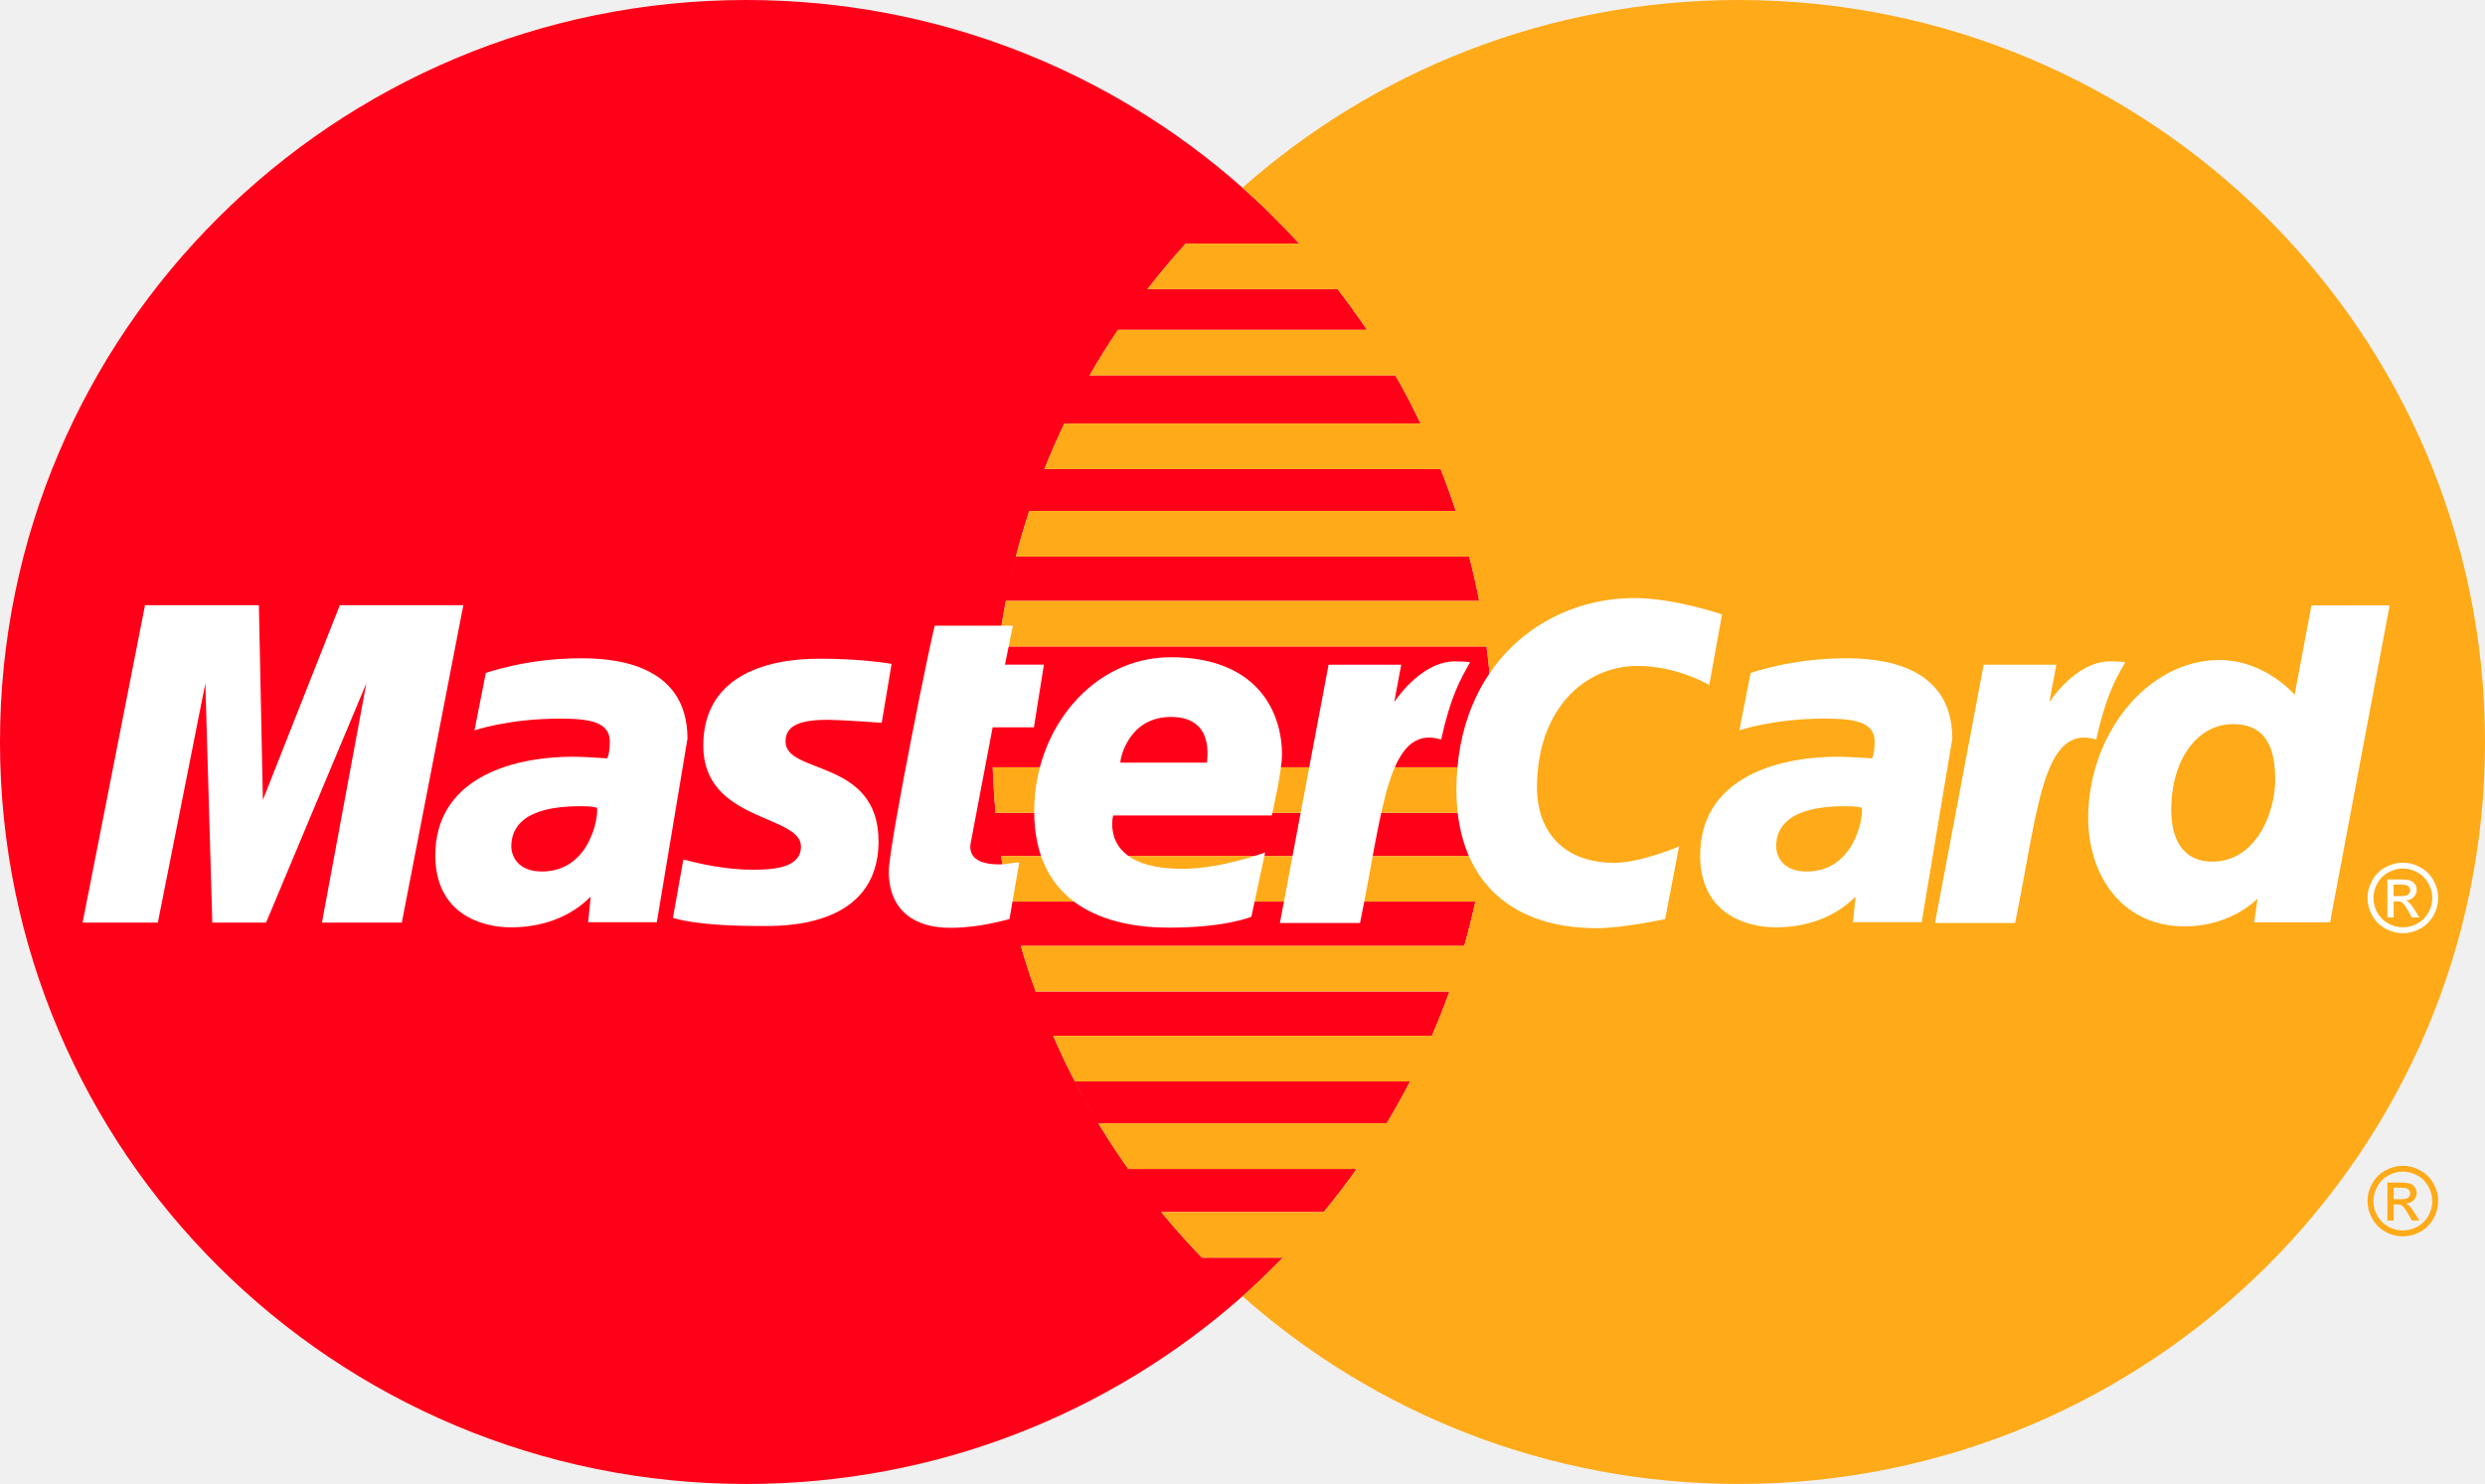
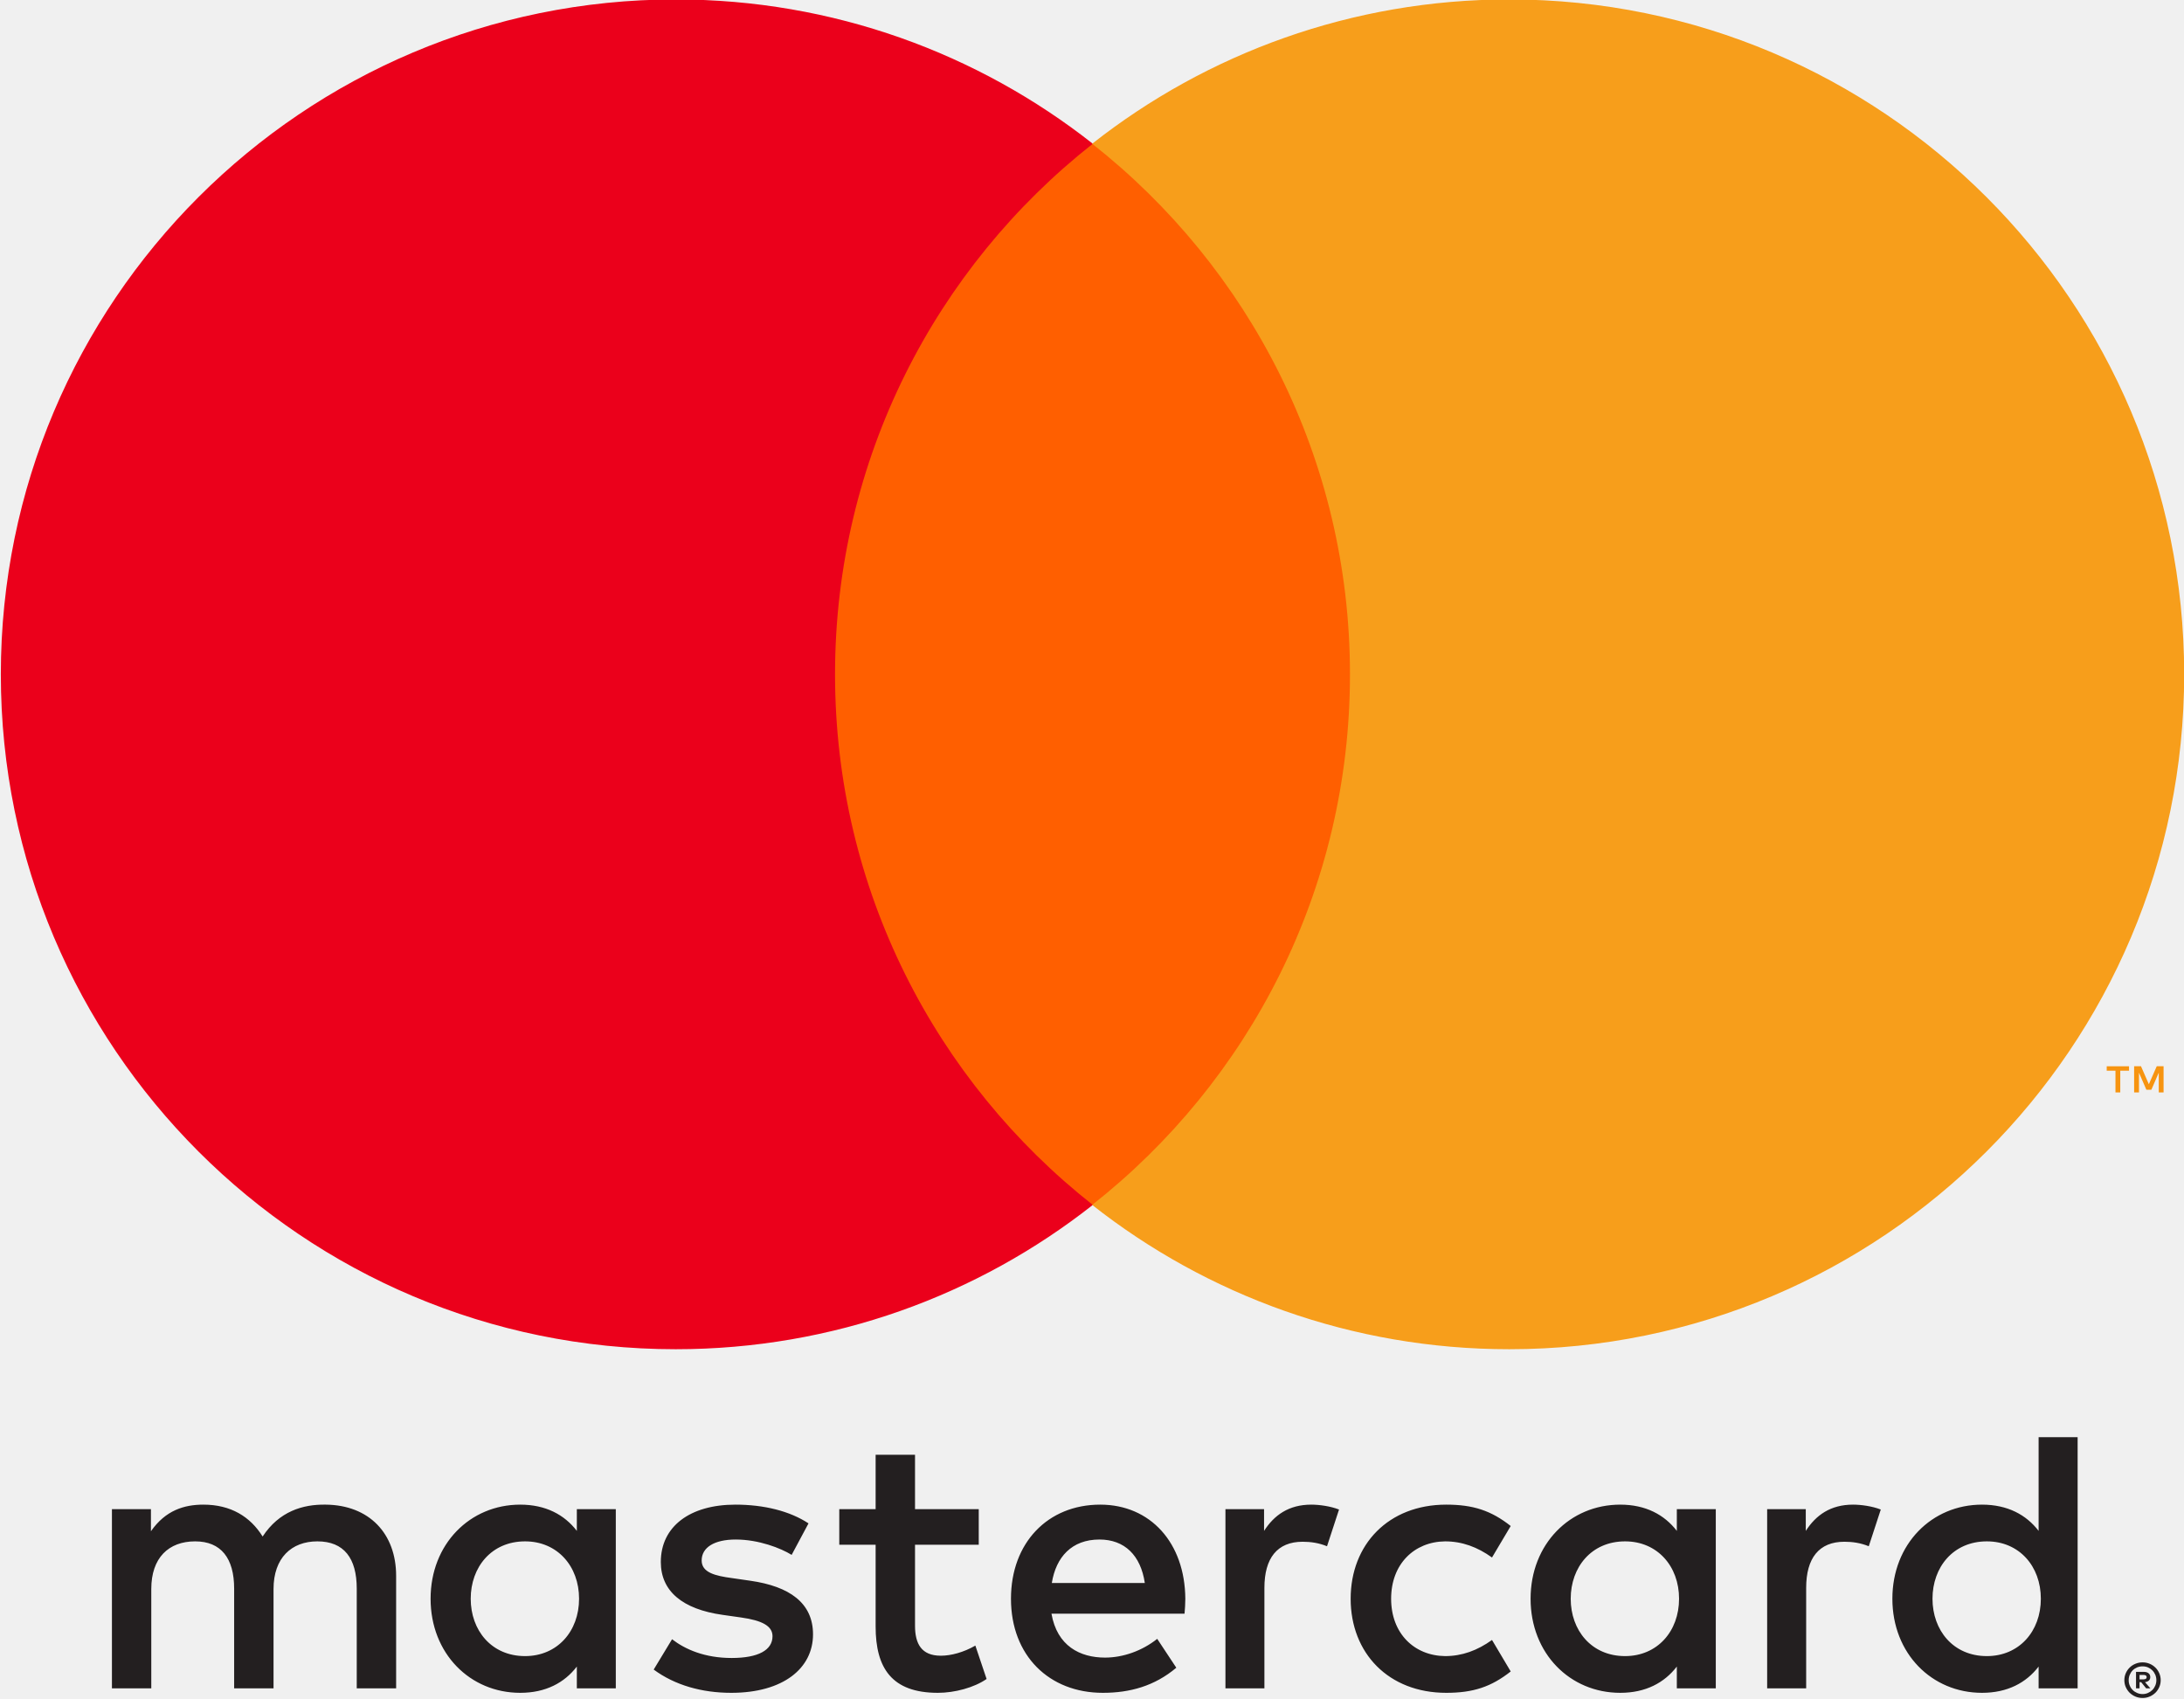
- <svg xmlns="http://www.w3.org/2000/svg" id="svg2985" version="1.1" width="1025.219" height="612.25">
-   <defs id="defs2989" />
-   <g id="g3478" transform="translate(-21.53125,-20.125)">
-     <g id="g3456">
-       <g id="g3159">
-         <path id="path3086" d="m 329.438,20.125 c -170.062,0 -307.906,137.055 -307.906,306.125 0,169.07 137.844,306.125 307.906,306.125 78.576,0 150.282,-29.28 204.688,-77.438 4.326,-3.829 8.529,-7.782 12.625,-11.844 1.365,-1.354 2.722,-2.714 4.062,-4.094 l -33.375,0 c 1.341,1.38 2.697,2.74 4.062,4.094 -1.364,-1.351 -2.724,-2.718 -4.062,-4.094 -5.874,-6.04 -11.482,-12.31 -16.844,-18.812 -1.183,-1.435 -2.374,-2.887 -3.531,-4.344 1.159,1.461 2.345,2.904 3.531,4.344 l 67.031,0 c 4.745,-5.76 9.303,-11.683 13.625,-17.781 l -94.25,0 c 2.16,3.049 4.36,6.068 6.625,9.031 -2.271,-2.967 -4.462,-5.981 -6.625,-9.031 -5.28,-7.447 -10.236,-15.147 -14.844,-23.062 -5.972,-10.258 -11.361,-20.877 -16.125,-31.844 -1.308,-3.012 -2.568,-6.033 -3.781,-9.094 -1.205,-3.042 -2.359,-6.13 -3.469,-9.219 -2.22,-6.182 -4.27,-12.454 -6.094,-18.812 l 182.906,0 c 1.726,-6.016 3.266,-12.12 4.625,-18.281 l -192.156,0 c 1.019,4.621 2.15,9.206 3.375,13.75 -1.228,-4.545 -2.355,-9.125 -3.375,-13.75 -2.003,-9.086 -3.61,-18.319 -4.781,-27.688 -0.12,-0.964 -0.232,-1.94 -0.344,-2.906 0.114,0.974 0.22,1.935 0.344,2.906 0.377,2.967 0.793,5.93 1.25,8.875 l 199.219,0 c 0.914,-5.891 1.679,-11.815 2.25,-17.812 l -203.719,0 c -0.59,-6.203 -0.975,-12.476 -1.188,-18.781 -0.059,-1.736 -0.096,-3.476 -0.125,-5.219 -0.029,-1.738 -0.062,-3.474 -0.062,-5.219 0,1.747 0.03,3.48 0.062,5.219 0.032,1.739 0.067,3.486 0.125,5.219 l 206.094,0 c 0.052,-1.547 0.093,-3.105 0.125,-4.656 0.003,-0.188 -0.003,-0.376 0,-0.562 9.8e-4,-0.062 -10e-4,-0.125 0,-0.188 0.03,-1.677 0.062,-3.347 0.062,-5.031 0,-2.845 -0.045,-5.673 -0.125,-8.5 -0.294,-10.44 -1.121,-20.757 -2.438,-30.906 l -201.344,0 c -0.836,6.448 -1.475,12.961 -1.906,19.531 -0.108,1.643 -0.2,3.288 -0.281,4.938 -0.068,1.37 -0.138,2.751 -0.188,4.125 0.048,-1.378 0.121,-2.752 0.188,-4.125 0.08,-1.651 0.175,-3.294 0.281,-4.938 1.253,-19.423 4.334,-38.356 9.062,-56.625 1.645,-6.357 3.493,-12.623 5.531,-18.812 0.482,-1.462 0.966,-2.922 1.469,-4.375 0.498,-1.439 1.012,-2.883 1.531,-4.312 -0.52,1.441 -1.032,2.862 -1.531,4.312 -0.5,1.45 -0.988,2.917 -1.469,4.375 l 175.969,0 c -1.922,-5.833 -3.991,-11.608 -6.25,-17.281 l -163.469,0 c -0.565,1.418 -1.115,2.851 -1.656,4.281 0.544,-1.43 1.091,-2.862 1.656,-4.281 2.543,-6.388 5.296,-12.643 8.25,-18.812 0.805,-1.681 1.634,-3.367 2.469,-5.031 0.843,-1.679 1.69,-3.338 2.562,-5 -0.867,1.654 -1.725,3.329 -2.562,5 -0.838,1.671 -1.66,3.343 -2.469,5.031 l 146.969,0 c -1.096,-2.289 -2.225,-4.555 -3.375,-6.812 -0.545,-1.069 -1.067,-2.126 -1.625,-3.188 -0.143,-0.273 -0.294,-0.54 -0.438,-0.812 -0.165,-0.312 -0.334,-0.625 -0.5,-0.938 -0.825,-1.549 -1.649,-3.092 -2.5,-4.625 -0.645,-1.162 -1.308,-2.316 -1.969,-3.469 l -126.156,0 c 3.677,-6.42 7.598,-12.693 11.719,-18.812 0.968,-1.438 1.945,-2.86 2.938,-4.281 0.985,-1.41 1.992,-2.826 3,-4.219 2.026,-2.8 4.069,-5.553 6.188,-8.281 5.019,-6.466 10.299,-12.74 15.812,-18.781 l 46.812,0 c -1.847,-2.023 -3.726,-4.026 -5.625,-6 C 546.209,108.704 540.283,103.014 534.125,97.562 479.72,49.405 408.013,20.125 329.438,20.125 z m 165.469,119.281 c -2.115,2.724 -4.167,5.483 -6.188,8.281 -1.01,1.399 -2.013,2.803 -3,4.219 -0.987,1.416 -1.973,2.849 -2.938,4.281 l 102.688,0 c -3.86,-5.73 -7.895,-11.334 -12.125,-16.781 l -78.438,0 z M 440.625,249.75 c -1.559,6.022 -2.93,12.123 -4.125,18.281 l 195.281,0 c -1.195,-6.158 -2.566,-12.259 -4.125,-18.281 l -187.031,0 z m 8.156,179.438 c 1.113,3.1 2.261,6.167 3.469,9.219 1.208,3.052 2.477,6.089 3.781,9.094 l 156.219,0 c 2.61,-6.009 5.023,-12.112 7.25,-18.312 l -170.719,0 z m 23.375,50.156 c 0.83,1.426 1.679,2.838 2.531,4.25 l 118.906,0 c 3.41,-5.648 6.641,-11.404 9.688,-17.281 l -138.281,0 c 2.284,4.408 4.666,8.754 7.156,13.031 z m 89.875,-353.688 c 0.743,0.85 1.485,1.704 2.219,2.562 -0.733,-0.858 -1.477,-1.713 -2.219,-2.562 z m 26.281,34.781 c 0.594,0.915 1.196,1.828 1.781,2.75 -0.586,-0.924 -1.185,-1.832 -1.781,-2.75 z m 4.25,6.75 c 0.547,0.892 1.087,1.79 1.625,2.688 -0.537,-0.897 -1.079,-1.796 -1.625,-2.688 z m 16.938,31.625 c 0.559,1.212 1.113,2.435 1.656,3.656 -0.544,-1.222 -1.097,-2.443 -1.656,-3.656 z m -8.969,272.719 c -0.359,0.66 -0.73,1.312 -1.094,1.969 0.363,-0.656 0.735,-1.309 1.094,-1.969 z m -10.625,18.031 c -0.53,0.833 -1.056,1.672 -1.594,2.5 0.538,-0.828 1.064,-1.666 1.594,-2.5 z M 564.25,524.281 c -0.733,0.858 -1.476,1.712 -2.219,2.562 0.742,-0.849 1.486,-1.705 2.219,-2.562 z m -4.844,5.531 c -0.882,0.984 -1.762,1.965 -2.656,2.938 0.893,-0.971 1.775,-1.955 2.656,-2.938 z m -6.031,6.562 c -0.681,0.717 -1.375,1.415 -2.062,2.125 0.687,-0.71 1.382,-1.409 2.062,-2.125 z" style="fill:#ff0018;fill-opacity:1;fill-rule:evenodd;stroke:none" />
-         <path id="path3155" d="m 738.844,20.125 c -78.576,0 -150.282,29.28 -204.688,77.438 8.205,7.264 15.993,14.975 23.375,23.062 l -46.812,0 c -5.51,6.039 -10.764,12.318 -15.781,18.781 l 78.406,0 c 4.23,5.448 8.265,11.052 12.125,16.781 l -102.688,0 c -4.121,6.12 -8.041,12.391 -11.719,18.812 l 126.156,0 c 3.707,6.469 7.172,13.091 10.406,19.844 l -146.969,0 c -2.949,6.159 -5.711,12.435 -8.25,18.812 l 163.469,0 c 2.259,5.673 4.328,11.448 6.25,17.281 l -175.969,0 c -3.968,12.051 -7.204,24.436 -9.656,37.094 1.195,-6.158 2.566,-12.259 4.125,-18.281 l 187.031,0 c 1.559,6.022 2.93,12.124 4.125,18.281 l -195.281,0 c -1.509,7.791 -2.722,15.667 -3.625,23.656 0.184,-1.62 0.385,-3.232 0.594,-4.844 l 201.344,0 c 1.673,12.897 2.562,26.053 2.562,39.406 0,3.495 -0.071,6.971 -0.188,10.438 l -206.094,0 c 0.213,6.318 0.626,12.566 1.219,18.781 l 203.688,0 c -0.571,5.997 -1.336,11.921 -2.25,17.812 l -199.219,0 c 0.984,6.344 2.162,12.603 3.531,18.812 l 192.156,0 c -1.359,6.161 -2.899,12.266 -4.625,18.281 l -182.906,0 c 1.826,6.364 3.872,12.625 6.094,18.812 l 170.719,0 c -2.227,6.201 -4.64,12.303 -7.25,18.312 l -156.219,0 c 5.425,12.487 11.674,24.534 18.656,36.094 -3.408,-5.648 -6.642,-11.404 -9.688,-17.281 l 138.281,0 c -3.047,5.877 -6.277,11.633 -9.688,17.281 l -118.906,0 c 3.879,6.422 7.984,12.708 12.312,18.812 l 94.25,0 c -4.322,6.098 -8.88,12.021 -13.625,17.781 l -67.031,0 c 5.356,6.495 10.977,12.78 16.844,18.812 l 33.375,0 c -5.357,5.514 -10.895,10.837 -16.656,15.938 54.405,48.157 126.112,77.438 204.688,77.438 C 908.906,632.375 1046.75,495.32 1046.75,326.25 1046.75,157.18 908.906,20.125 738.844,20.125 z M 487,502.406 c 1.079,1.522 2.175,3.03 3.281,4.531 -1.106,-1.503 -2.201,-3.007 -3.281,-4.531 z M 456.031,447.5 c -2.609,-6.009 -5.024,-12.112 -7.25,-18.312 2.227,6.201 4.639,12.303 7.25,18.312 z m -24.938,-110.812 c -0.058,-1.733 -0.093,-3.48 -0.125,-5.219 0.029,1.737 0.067,3.489 0.125,5.219 z m -0.125,-5.219 c -0.032,-1.739 -0.062,-3.471 -0.062,-5.219 0,1.747 0.033,3.478 0.062,5.219 z M 432.875,291.688 c -0.367,3.245 -0.674,6.506 -0.938,9.781 0.268,-3.271 0.569,-6.541 0.938,-9.781 z m -0.938,9.781 c -0.101,1.256 -0.195,2.521 -0.281,3.781 0.088,-1.264 0.178,-2.521 0.281,-3.781 z m 14.219,-70.531 c 0.48,-1.458 0.969,-2.925 1.469,-4.375 -0.503,1.452 -0.987,2.913 -1.469,4.375 z m 6.25,-17.281 c -0.462,1.16 -0.896,2.333 -1.344,3.5 0.446,-1.166 0.883,-2.342 1.344,-3.5 z m 30.375,-57.469 c 0.965,-1.432 1.95,-2.865 2.938,-4.281 -0.99,1.418 -1.971,2.846 -2.938,4.281 z m 2.938,-4.281 c 0.987,-1.416 1.99,-2.82 3,-4.219 -1.011,1.397 -2.012,2.804 -3,4.219 z M 465.688,184.812 c -0.787,1.5 -1.549,3.017 -2.312,4.531 0.761,-1.512 1.527,-3.034 2.312,-4.531 z m -15.156,33.719 c -0.468,1.236 -0.923,2.475 -1.375,3.719 0.448,-1.243 0.91,-2.484 1.375,-3.719 z m -19.25,92.781 c -0.076,1.573 -0.167,3.14 -0.219,4.719 0.053,-1.573 0.141,-3.152 0.219,-4.719 z m 2,53.094 c 0.119,0.949 0.248,1.897 0.375,2.844 -0.129,-0.948 -0.254,-1.893 -0.375,-2.844 z m 4.812,27.844 c 0.33,1.494 0.679,2.983 1.031,4.469 -0.35,-1.481 -0.702,-2.98 -1.031,-4.469 z m 2.156,9.031 c 0.37,1.459 0.734,2.924 1.125,4.375 -0.39,-1.452 -0.756,-2.915 -1.125,-4.375 z M 517.812,539.375 c 1.22,1.251 2.446,2.489 3.688,3.719 -1.24,-1.23 -2.468,-2.468 -3.688,-3.719 z" style="fill:#ffaa18;fill-opacity:1;fill-rule:evenodd;stroke:none" />
+ <svg xmlns="http://www.w3.org/2000/svg" width="200" height="155.58" version="1.1">
+   <g transform="translate(1565.7 -1106.8)">
+     <g transform="matrix(3.1437 0 0 3.1437 -4835.7 -1027.6)">
+       <g transform="matrix(1.25 0 0 -1.25 1102.5 727.74)">
+         <path d="m0 0v-0.103h0.095c0.021 0 0.039 5e-3 0.052 0.013 0.012 8e-3 0.019 0.022 0.019 0.039s-7e-3 0.03-0.019 0.038c-0.013 9e-3 -0.031 0.013-0.052 0.013zm0.096 0.072c0.049 0 0.087-0.011 0.114-0.033s0.04-0.052 0.04-0.09c0-0.032-0.01-0.058-0.032-0.079-0.021-0.02-0.051-0.033-0.091-0.038l0.126-0.145h-0.098l-0.117 0.144h-0.038v-0.144h-0.082v0.385zm-0.025-0.518c0.045 0 0.087 9e-3 0.125 0.026 0.039 0.017 0.073 0.04 0.102 0.069s0.052 0.063 0.069 0.103c0.016 0.039 0.025 0.081 0.025 0.126s-9e-3 0.087-0.025 0.126c-0.017 0.039-0.04 0.074-0.069 0.103s-0.063 0.052-0.102 0.069c-0.038 0.016-0.08 0.024-0.125 0.024s-0.088-8e-3 -0.127-0.024c-0.04-0.017-0.075-0.04-0.104-0.069s-0.052-0.064-0.068-0.103c-0.017-0.039-0.025-0.081-0.025-0.126s8e-3 -0.087 0.025-0.126c0.016-0.04 0.039-0.074 0.068-0.103s0.064-0.052 0.104-0.069c0.039-0.017 0.082-0.026 0.127-0.026m0 0.739c0.059 0 0.113-0.011 0.165-0.033 0.051-0.021 0.095-0.051 0.134-0.089 0.038-0.037 0.068-0.081 0.09-0.132 0.022-0.05 0.033-0.104 0.033-0.161s-0.011-0.111-0.033-0.161-0.052-0.094-0.09-0.132c-0.039-0.037-0.083-0.067-0.134-0.089-0.052-0.022-0.106-0.033-0.165-0.033-0.06 0-0.115 0.011-0.167 0.033s-0.097 0.052-0.135 0.089c-0.038 0.038-0.068 0.082-0.09 0.132s-0.033 0.104-0.033 0.161 0.011 0.111 0.033 0.161c0.022 0.051 0.052 0.095 0.09 0.132 0.038 0.038 0.083 0.068 0.135 0.089 0.052 0.022 0.107 0.033 0.167 0.033m-38.961 1.483c0 0.734 0.481 1.337 1.267 1.337 0.751 0 1.258-0.577 1.258-1.337s-0.507-1.337-1.258-1.337c-0.786 0-1.267 0.603-1.267 1.337m3.381 0v2.088h-0.908v-0.507c-0.288 0.376-0.725 0.612-1.319 0.612-1.171 0-2.089-0.918-2.089-2.193 0-1.276 0.918-2.193 2.089-2.193 0.594 0 1.031 0.236 1.319 0.612v-0.507h0.908zm30.684 0c0 0.734 0.481 1.337 1.267 1.337 0.752 0 1.258-0.577 1.258-1.337s-0.506-1.337-1.258-1.337c-0.786 0-1.267 0.603-1.267 1.337m3.382 0v3.765h-0.909v-2.184c-0.288 0.376-0.725 0.612-1.319 0.612-1.171 0-2.089-0.918-2.089-2.193 0-1.276 0.918-2.193 2.089-2.193 0.594 0 1.031 0.236 1.319 0.612v-0.507h0.909zm-22.795 1.38c0.585 0 0.961-0.367 1.057-1.013h-2.167c0.097 0.603 0.463 1.013 1.11 1.013m0.018 0.813c-1.224 0-2.08-0.891-2.08-2.193 0-1.328 0.891-2.193 2.141-2.193 0.629 0 1.205 0.157 1.712 0.585l-0.445 0.673c-0.35-0.279-0.796-0.437-1.215-0.437-0.585 0-1.118 0.271-1.249 1.023h3.101c9e-3 0.113 0.018 0.227 0.018 0.349-9e-3 1.302-0.813 2.193-1.983 2.193m10.964-2.193c0 0.734 0.481 1.337 1.267 1.337 0.751 0 1.258-0.577 1.258-1.337s-0.507-1.337-1.258-1.337c-0.786 0-1.267 0.603-1.267 1.337m3.381 0v2.088h-0.908v-0.507c-0.289 0.376-0.725 0.612-1.319 0.612-1.171 0-2.089-0.918-2.089-2.193 0-1.276 0.918-2.193 2.089-2.193 0.594 0 1.03 0.236 1.319 0.612v-0.507h0.908zm-8.509 0c0-1.267 0.882-2.193 2.228-2.193 0.629 0 1.048 0.14 1.502 0.498l-0.436 0.734c-0.341-0.245-0.699-0.376-1.093-0.376-0.725 9e-3 -1.258 0.533-1.258 1.337s0.533 1.328 1.258 1.337c0.394 0 0.752-0.131 1.093-0.376l0.436 0.734c-0.454 0.358-0.873 0.498-1.502 0.498-1.346 0-2.228-0.926-2.228-2.193m11.707 2.193c-0.524 0-0.865-0.245-1.101-0.612v0.507h-0.9v-4.176h0.909v2.341c0 0.691 0.297 1.075 0.891 1.075 0.184 0 0.376-0.026 0.568-0.105l0.28 0.856c-0.201 0.079-0.463 0.114-0.647 0.114m-24.341-0.437c-0.437 0.288-1.039 0.437-1.703 0.437-1.058 0-1.739-0.507-1.739-1.337 0-0.681 0.507-1.101 1.441-1.232l0.429-0.061c0.498-0.07 0.733-0.201 0.733-0.437 0-0.323-0.332-0.507-0.952-0.507-0.629 0-1.083 0.201-1.389 0.437l-0.428-0.707c0.498-0.367 1.127-0.542 1.808-0.542 1.206 0 1.905 0.568 1.905 1.363 0 0.734-0.55 1.118-1.459 1.249l-0.428 0.062c-0.393 0.052-0.708 0.13-0.708 0.41 0 0.306 0.297 0.489 0.795 0.489 0.533 0 1.049-0.201 1.302-0.358zm11.716 0.437c-0.524 0-0.865-0.245-1.1-0.612v0.507h-0.9v-4.176h0.908v2.341c0 0.691 0.297 1.075 0.891 1.075 0.184 0 0.376-0.026 0.568-0.105l0.28 0.856c-0.201 0.079-0.463 0.114-0.647 0.114m-7.749-0.105h-1.485v1.267h-0.918v-1.267h-0.847v-0.83h0.847v-1.905c0-0.969 0.376-1.546 1.45-1.546 0.394 0 0.848 0.122 1.136 0.323l-0.262 0.778c-0.271-0.157-0.568-0.236-0.804-0.236-0.454 0-0.602 0.28-0.602 0.699v1.887h1.485zm-13.577-4.176v2.621c0 0.987-0.629 1.651-1.643 1.66-0.533 9e-3 -1.083-0.157-1.468-0.743-0.288 0.463-0.742 0.743-1.38 0.743-0.446 0-0.882-0.131-1.223-0.62v0.515h-0.909v-4.176h0.917v2.315c0 0.725 0.402 1.11 1.023 1.11 0.603 0 0.908-0.393 0.908-1.101v-2.324h0.918v2.315c0 0.725 0.419 1.11 1.022 1.11 0.62 0 0.917-0.393 0.917-1.101v-2.324z" fill="#231f20" />
      </g>
-       <g id="g3442">
-         <path d="m 1012.874,501.094 c 2.434,0 4.833,0.625 7.146,1.896 2.333,1.23 4.147,3.039 5.448,5.382 1.306,2.328 1.946,4.752 1.946,7.288 0,2.506 -0.64,4.925 -1.926,7.237 -1.276,2.312 -3.07,4.127 -5.382,5.403 -2.307,1.271 -4.727,1.911 -7.237,1.911 -2.531,0 -4.95,-0.64 -7.263,-1.911 -2.307,-1.286 -4.096,-3.09 -5.377,-5.403 -1.301,-2.312 -1.936,-4.732 -1.936,-7.237 0,-2.536 0.645,-4.96 1.952,-7.288 1.311,-2.343 3.131,-4.142 5.453,-5.382 2.343,-1.271 4.742,-1.896 7.176,-1.896 m 0,2.399 c -2.038,0 -4.03,0.529 -5.977,1.591 -1.942,1.037 -3.451,2.536 -4.544,4.498 -1.088,1.936 -1.637,3.964 -1.637,6.068 0,2.104 0.528,4.117 1.591,6.038 1.083,1.916 2.587,3.42 4.528,4.503 1.921,1.057 3.929,1.591 6.038,1.591 2.094,0 4.117,-0.534 6.038,-1.591 1.921,-1.083 3.426,-2.587 4.493,-4.503 1.072,-1.936 1.596,-3.934 1.596,-6.038 0,-2.104 -0.544,-4.132 -1.631,-6.068 -1.083,-1.962 -2.592,-3.461 -4.544,-4.498 -1.931,-1.057 -3.908,-1.591 -5.952,-1.591 m -6.378,20.208 v -15.669 h 5.392 c 1.835,0 3.176,0.147 3.99,0.447 0.823,0.28 1.469,0.783 1.972,1.509 0.493,0.722 0.742,1.479 0.742,2.292 0,1.144 -0.417,2.145 -1.24,2.988 -0.803,0.844 -1.886,1.332 -3.238,1.423 0.539,0.234 0.986,0.513 1.332,0.828 0.625,0.62 1.398,1.657 2.312,3.105 l 1.916,3.07 h -3.095 l -1.377,-2.465 c -1.098,-1.947 -1.977,-3.156 -2.648,-3.649 -0.463,-0.361 -1.139,-0.539 -2.028,-0.539 h -1.479 v 6.663 l -2.551,-0.005 m 2.531,-8.818 h 3.07 c 1.469,0 2.46,-0.219 2.988,-0.656 0.534,-0.427 0.813,-1.011 0.813,-1.738 0,-0.463 -0.127,-0.879 -0.381,-1.23 -0.259,-0.376 -0.62,-0.645 -1.083,-0.834 -0.463,-0.178 -1.291,-0.269 -2.531,-0.269 h -2.872 v 4.727" style="fill:#ffaa18;fill-opacity:1" id="text9407" />
+       <g transform="matrix(1.25 0 0 -1.25 1103.2 710.77)">
+         <path d="m0 0v0.61h-0.159l-0.184-0.419-0.183 0.419h-0.16v-0.61h0.113v0.46l0.172-0.397h0.117l0.172 0.398v-0.461zm-1.009 0v0.506h0.204v0.103h-0.52v-0.103h0.204v-0.506z" fill="#f79410" />
      </g>
-     </g>
-     <g id="g3463">
-       <g id="g3340" />
-       <g id="g3445" transform="translate(0,-125.0609)" style="fill:white">
-         <path id="path3447" style="fill:white;fill-opacity:1" d="m 1012.874,501.094 c 2.434,0 4.833,0.625 7.146,1.896 2.333,1.23 4.147,3.039 5.448,5.382 1.306,2.328 1.946,4.752 1.946,7.288 0,2.506 -0.64,4.925 -1.926,7.237 -1.276,2.312 -3.07,4.127 -5.382,5.403 -2.307,1.271 -4.727,1.911 -7.237,1.911 -2.531,0 -4.95,-0.64 -7.263,-1.911 -2.307,-1.286 -4.096,-3.09 -5.377,-5.403 -1.301,-2.312 -1.936,-4.732 -1.936,-7.237 0,-2.536 0.645,-4.96 1.952,-7.288 1.311,-2.343 3.131,-4.142 5.453,-5.382 2.343,-1.271 4.742,-1.896 7.176,-1.896 m 0,2.399 c -2.038,0 -4.03,0.529 -5.977,1.591 -1.942,1.037 -3.451,2.536 -4.544,4.498 -1.088,1.936 -1.637,3.964 -1.637,6.068 0,2.104 0.528,4.117 1.591,6.038 1.083,1.916 2.587,3.42 4.528,4.503 1.921,1.057 3.929,1.591 6.038,1.591 2.094,0 4.117,-0.534 6.038,-1.591 1.921,-1.083 3.426,-2.587 4.493,-4.503 1.072,-1.936 1.596,-3.934 1.596,-6.038 0,-2.104 -0.544,-4.132 -1.631,-6.068 -1.083,-1.962 -2.592,-3.461 -4.544,-4.498 -1.931,-1.057 -3.908,-1.591 -5.952,-1.591 m -6.378,20.208 v -15.669 h 5.392 c 1.835,0 3.176,0.147 3.99,0.447 0.823,0.28 1.469,0.783 1.972,1.509 0.493,0.722 0.742,1.479 0.742,2.292 0,1.144 -0.417,2.145 -1.24,2.988 -0.803,0.844 -1.886,1.332 -3.238,1.423 0.539,0.234 0.986,0.513 1.332,0.828 0.625,0.62 1.398,1.657 2.312,3.105 l 1.916,3.07 h -3.095 l -1.377,-2.465 c -1.098,-1.947 -1.977,-3.156 -2.648,-3.649 -0.463,-0.361 -1.139,-0.539 -2.028,-0.539 h -1.479 v 6.663 l -2.551,-0.005 m 2.531,-8.818 h 3.07 c 1.469,0 2.46,-0.219 2.988,-0.656 0.534,-0.427 0.813,-1.011 0.813,-1.738 0,-0.463 -0.127,-0.879 -0.381,-1.23 -0.259,-0.376 -0.62,-0.645 -1.083,-0.834 -0.463,-0.178 -1.291,-0.269 -2.531,-0.269 h -2.872 v 4.727" />
+       <path d="m1080.6 714.05h-17.202v-30.915h17.202z" fill="#ff5f00" />
+       <g transform="matrix(1.25 0 0 -1.25 1064.5 698.59)">
+         <path d="m0 0c0 5.017 2.349 9.486 6.007 12.366-2.675 2.106-6.051 3.363-9.72 3.363-8.686 0-15.727-7.042-15.727-15.729s7.041-15.729 15.727-15.729c3.669 0 7.045 1.257 9.72 3.363-3.658 2.88-6.007 7.349-6.007 12.366" fill="#eb001b" />
      </g>
-     </g>
-   </g>
-   <g transform="matrix(3.412214,0,0,2.914752,-1.300785,49.65298)" id="layer1">
-     <g id="g10305" />
-     <g id="g16480">
-       <g id="g13802" transform="translate(-13.74405,15.9939)">
-         <g id="use14699" transform="translate(845.3001,0)" />
-       </g>
-       <g id="g10289">
-         <path id="path4157" style="fill:#ffffff" d="m 122.434,113.059 1.181,-8.019 c -0.645,0 -1.594,0.276 -2.431,0.276 -3.284,0 -3.646,-1.746 -3.437,-3.037 l 2.653,-16.362 4.991,0 1.205,-8.87 -4.706,0 0.958,-5.516 -9.434,0 c -0.208,0.208 -5.569,31.023 -5.569,34.775 0,5.555 3.119,8.029 7.517,7.989 3.444,-0.029 6.126,-0.982 7.072,-1.236 z" />
-         <path id="path4155" style="fill:#ffffff" d="m 125.423,97.77 c 0,13.332 8.8,16.5 16.297,16.5 6.92,0 9.965,-1.547 9.965,-1.547 l 1.662,-9.099 c 0,0 -5.264,2.319 -10.018,2.319 -10.13,0 -8.356,-7.553 -8.356,-7.553 l 19.172,0 c 0,0 1.238,-6.113 1.238,-8.604 0,-6.216 -3.094,-13.79 -13.452,-13.79 -9.486,0.002 -16.508,10.223 -16.508,21.774 z m 16.544,-13.325 c 5.324,0 4.342,5.983 4.342,6.467 l -10.474,0 c 0,-0.618 0.99,-6.467 6.132,-6.467 z" />
-         <path id="path4151" style="fill:#ffffff" d="m 201.707,113.055 1.688,-10.285 c 0,0 -4.629,2.321 -7.806,2.321 -6.692,0 -9.376,-5.11 -9.376,-10.6 0,-11.137 5.758,-17.264 12.168,-17.264 4.807,0 8.665,2.699 8.665,2.699 l 1.54,-9.993 c 0,0 -5.721,-2.315 -10.625,-2.315 -10.891,0 -21.486,9.448 -21.486,27.192 0,11.766 5.721,19.537 16.979,19.537 3.183,0.001 8.253,-1.292 8.253,-1.292 z" />
-         <path id="path4149" style="fill:#ffffff" d="m 70.547,76.143 c -6.469,0 -11.428,2.079 -11.428,2.079 l -1.369,8.127 c 0,0 4.093,-1.663 10.28,-1.663 3.513,0 6.083,0.395 6.083,3.25 0,1.734 -0.315,2.374 -0.315,2.374 0,0 -2.771,-0.232 -4.054,-0.232 -8.159,0 -16.73,3.482 -16.73,13.98 0,8.272 5.623,10.17 9.108,10.17 6.656,0 9.525,-4.319 9.678,-4.332 l -0.311,3.605 8.307,0 3.706,-25.981 c 0,-11.022 -9.615,-11.377 -12.955,-11.377 z m 2.021,21.154 c 0.18,1.587 -0.995,9.026 -6.675,9.026 -2.93,0 -3.692,-2.238 -3.692,-3.562 0,-2.582 1.403,-5.682 8.316,-5.682 1.608,0.002 1.78,0.174 2.051,0.218 z" />
-         <path id="path4145" style="fill:#ffffff" d="m 92.331,114.038 c 2.125,0 14.273,0.54 14.273,-11.995 0,-11.719 -11.245,-9.404 -11.245,-14.112 0,-2.344 1.833,-3.082 5.183,-3.082 1.33,0 6.447,0.423 6.447,0.423 l 1.19,-8.33 c 0,0.001 -3.312,-0.741 -8.704,-0.741 -6.979,0 -14.063,2.786 -14.063,12.318 0,10.801 11.812,9.717 11.812,14.267 0,3.037 -3.3,3.284 -5.843,3.284 -4.401,0 -8.364,-1.51 -8.378,-1.438 l -1.258,8.246 c 0.228,0.07 2.672,1.16 10.586,1.16 z" />
-         <path id="path4139" style="fill:#ffffff" d="m 279.852,68.668 -2.035,12.627 c 0,0 -3.551,-4.905 -9.11,-4.905 -8.644,0 -15.849,10.422 -15.849,22.397 0,7.73 3.843,15.304 11.699,15.304 5.651,0 8.784,-3.94 8.784,-3.94 l -0.415,3.365 9.176,0 7.207,-44.863 -9.457,0.015 z m -4.381,24.62 c 0,4.983 -2.467,11.639 -7.582,11.639 -3.395,0 -4.986,-2.85 -4.986,-7.323 0,-7.314 3.285,-12.14 7.43,-12.14 3.396,-0.001 5.138,2.332 5.138,7.824 z" />
-         <path id="path4133" style="fill:#ffffff" d="m 19.466,113.555 5.743,-33.87 0.843,33.87 6.5,0 12.125,-33.87 -5.371,33.87 9.658,0 7.438,-44.923 -14.935,0 -9.301,27.563 -0.484,-27.563 -13.767,0 -7.545,44.923 9.096,0 z" />
-         <path id="path4131" style="fill:#ffffff" d="m 164.818,113.617 c 2.746,-15.616 3.255,-28.296 9.808,-25.975 1.147,-6.044 2.254,-8.382 3.506,-10.94 0,0 -0.587,-0.123 -1.819,-0.123 -4.225,0 -7.355,5.772 -7.355,5.772 l 0.841,-5.301 -8.784,0 -5.885,36.567 9.688,0 z" />
-         <g id="use8523" transform="translate(847.0062,0)">
-           <path id="path4149_1_" style="fill:#ffffff" d="m -623.531,76.143 c -6.469,0 -11.428,2.079 -11.428,2.079 l -1.368,8.127 c 0,0 4.093,-1.663 10.28,-1.663 3.513,0 6.081,0.395 6.081,3.25 0,1.734 -0.313,2.374 -0.313,2.374 0,0 -2.771,-0.232 -4.055,-0.232 -8.158,0 -16.729,3.482 -16.729,13.98 0,8.272 5.622,10.17 9.107,10.17 6.656,0 9.525,-4.319 9.677,-4.332 l -0.309,3.605 c 0,0 8.304,0 8.307,0 l 3.705,-25.981 c 10e-4,-11.022 -9.615,-11.377 -12.955,-11.377 z m 2.024,21.154 c 0.18,1.587 -0.996,9.026 -6.678,9.026 -2.93,0 -3.69,-2.238 -3.69,-3.562 0,-2.582 1.403,-5.682 8.315,-5.682 1.608,0.002 1.779,0.174 2.053,0.218 z" />
-         </g>
-         <g id="use8525" transform="translate(442.2857,0)">
-           <path id="path4131_1_" style="fill:#ffffff" d="m -198.263,113.617 c 2.747,-15.616 3.256,-28.296 9.807,-25.975 1.149,-6.044 2.257,-8.382 3.508,-10.94 0,0 -0.587,-0.123 -1.819,-0.123 -4.225,0 -7.355,5.772 -7.355,5.772 l 0.841,-5.301 -8.784,0 -5.885,36.567 9.687,0 z" />
-         </g>
+       <g transform="matrix(1.25 0 0 -1.25 1103.8 698.59)">
+         <path d="m0 0c0-8.687-7.041-15.729-15.727-15.729-3.669 0-7.045 1.257-9.721 3.363 3.659 2.88 6.008 7.349 6.008 12.366s-2.349 9.486-6.008 12.366c2.676 2.106 6.052 3.363 9.721 3.363 8.686 0 15.727-7.042 15.727-15.729" fill="#f79e1b" />
      </g>
    </g>
  </g>
</svg>
